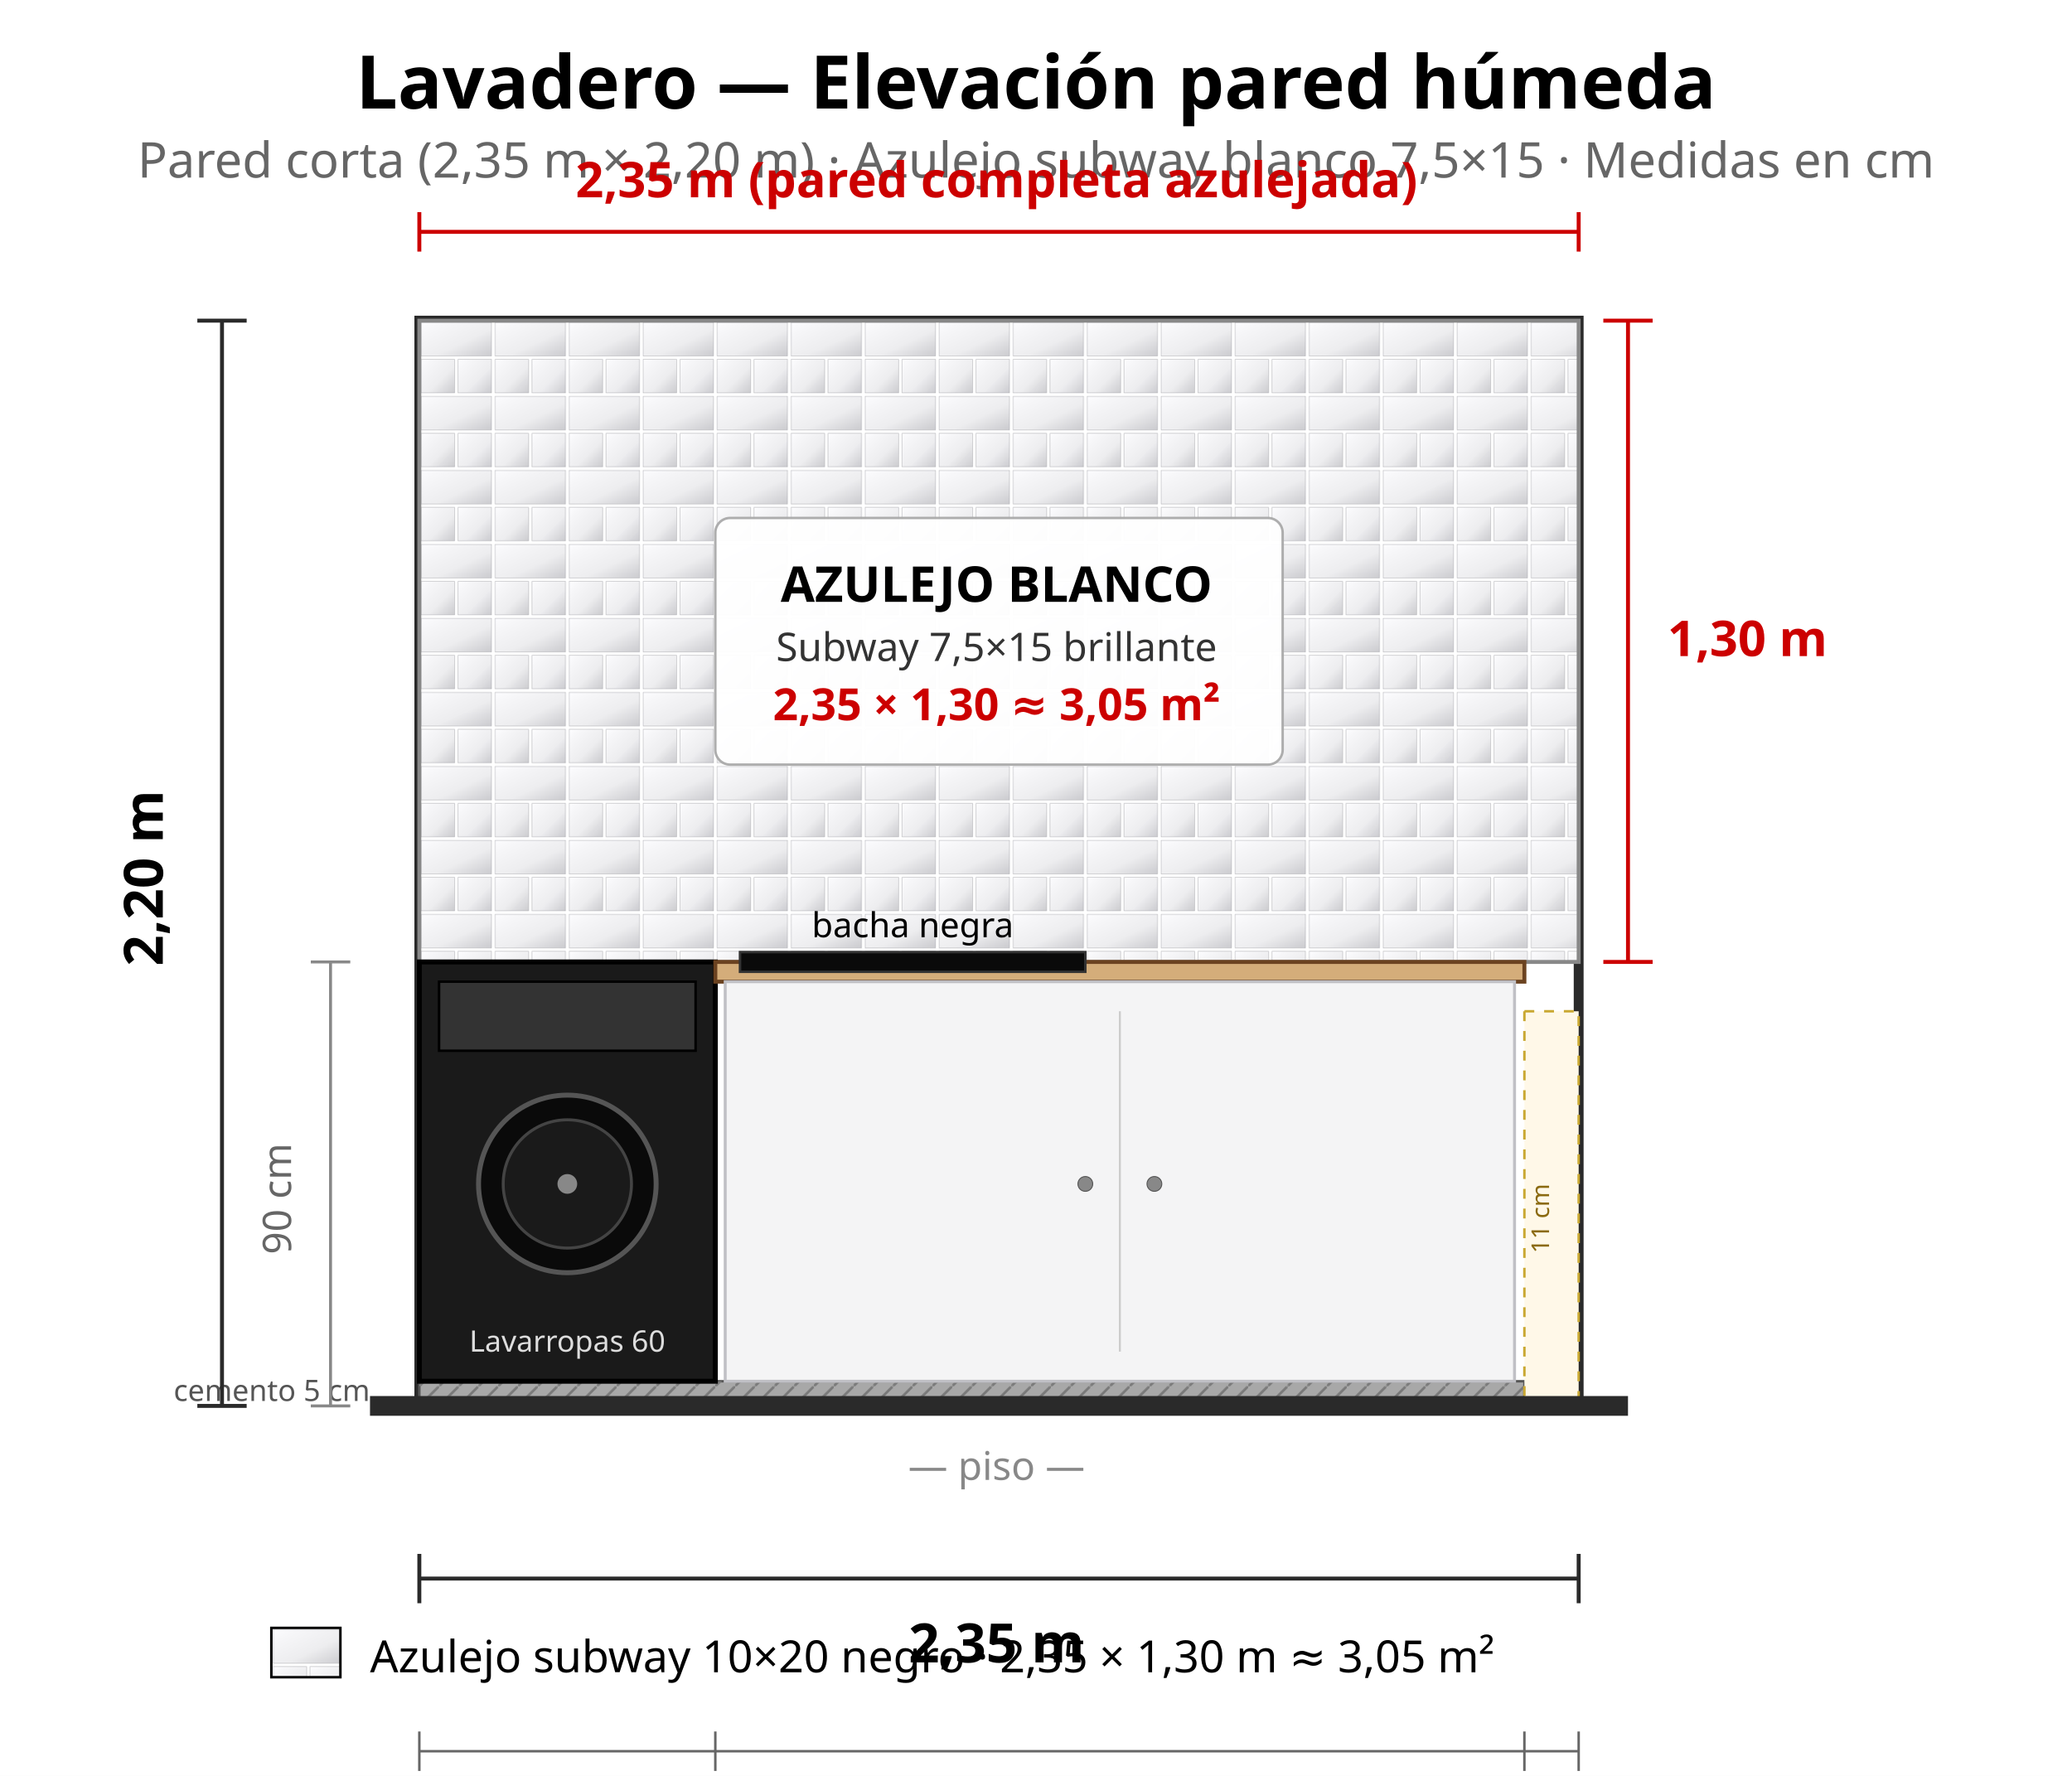
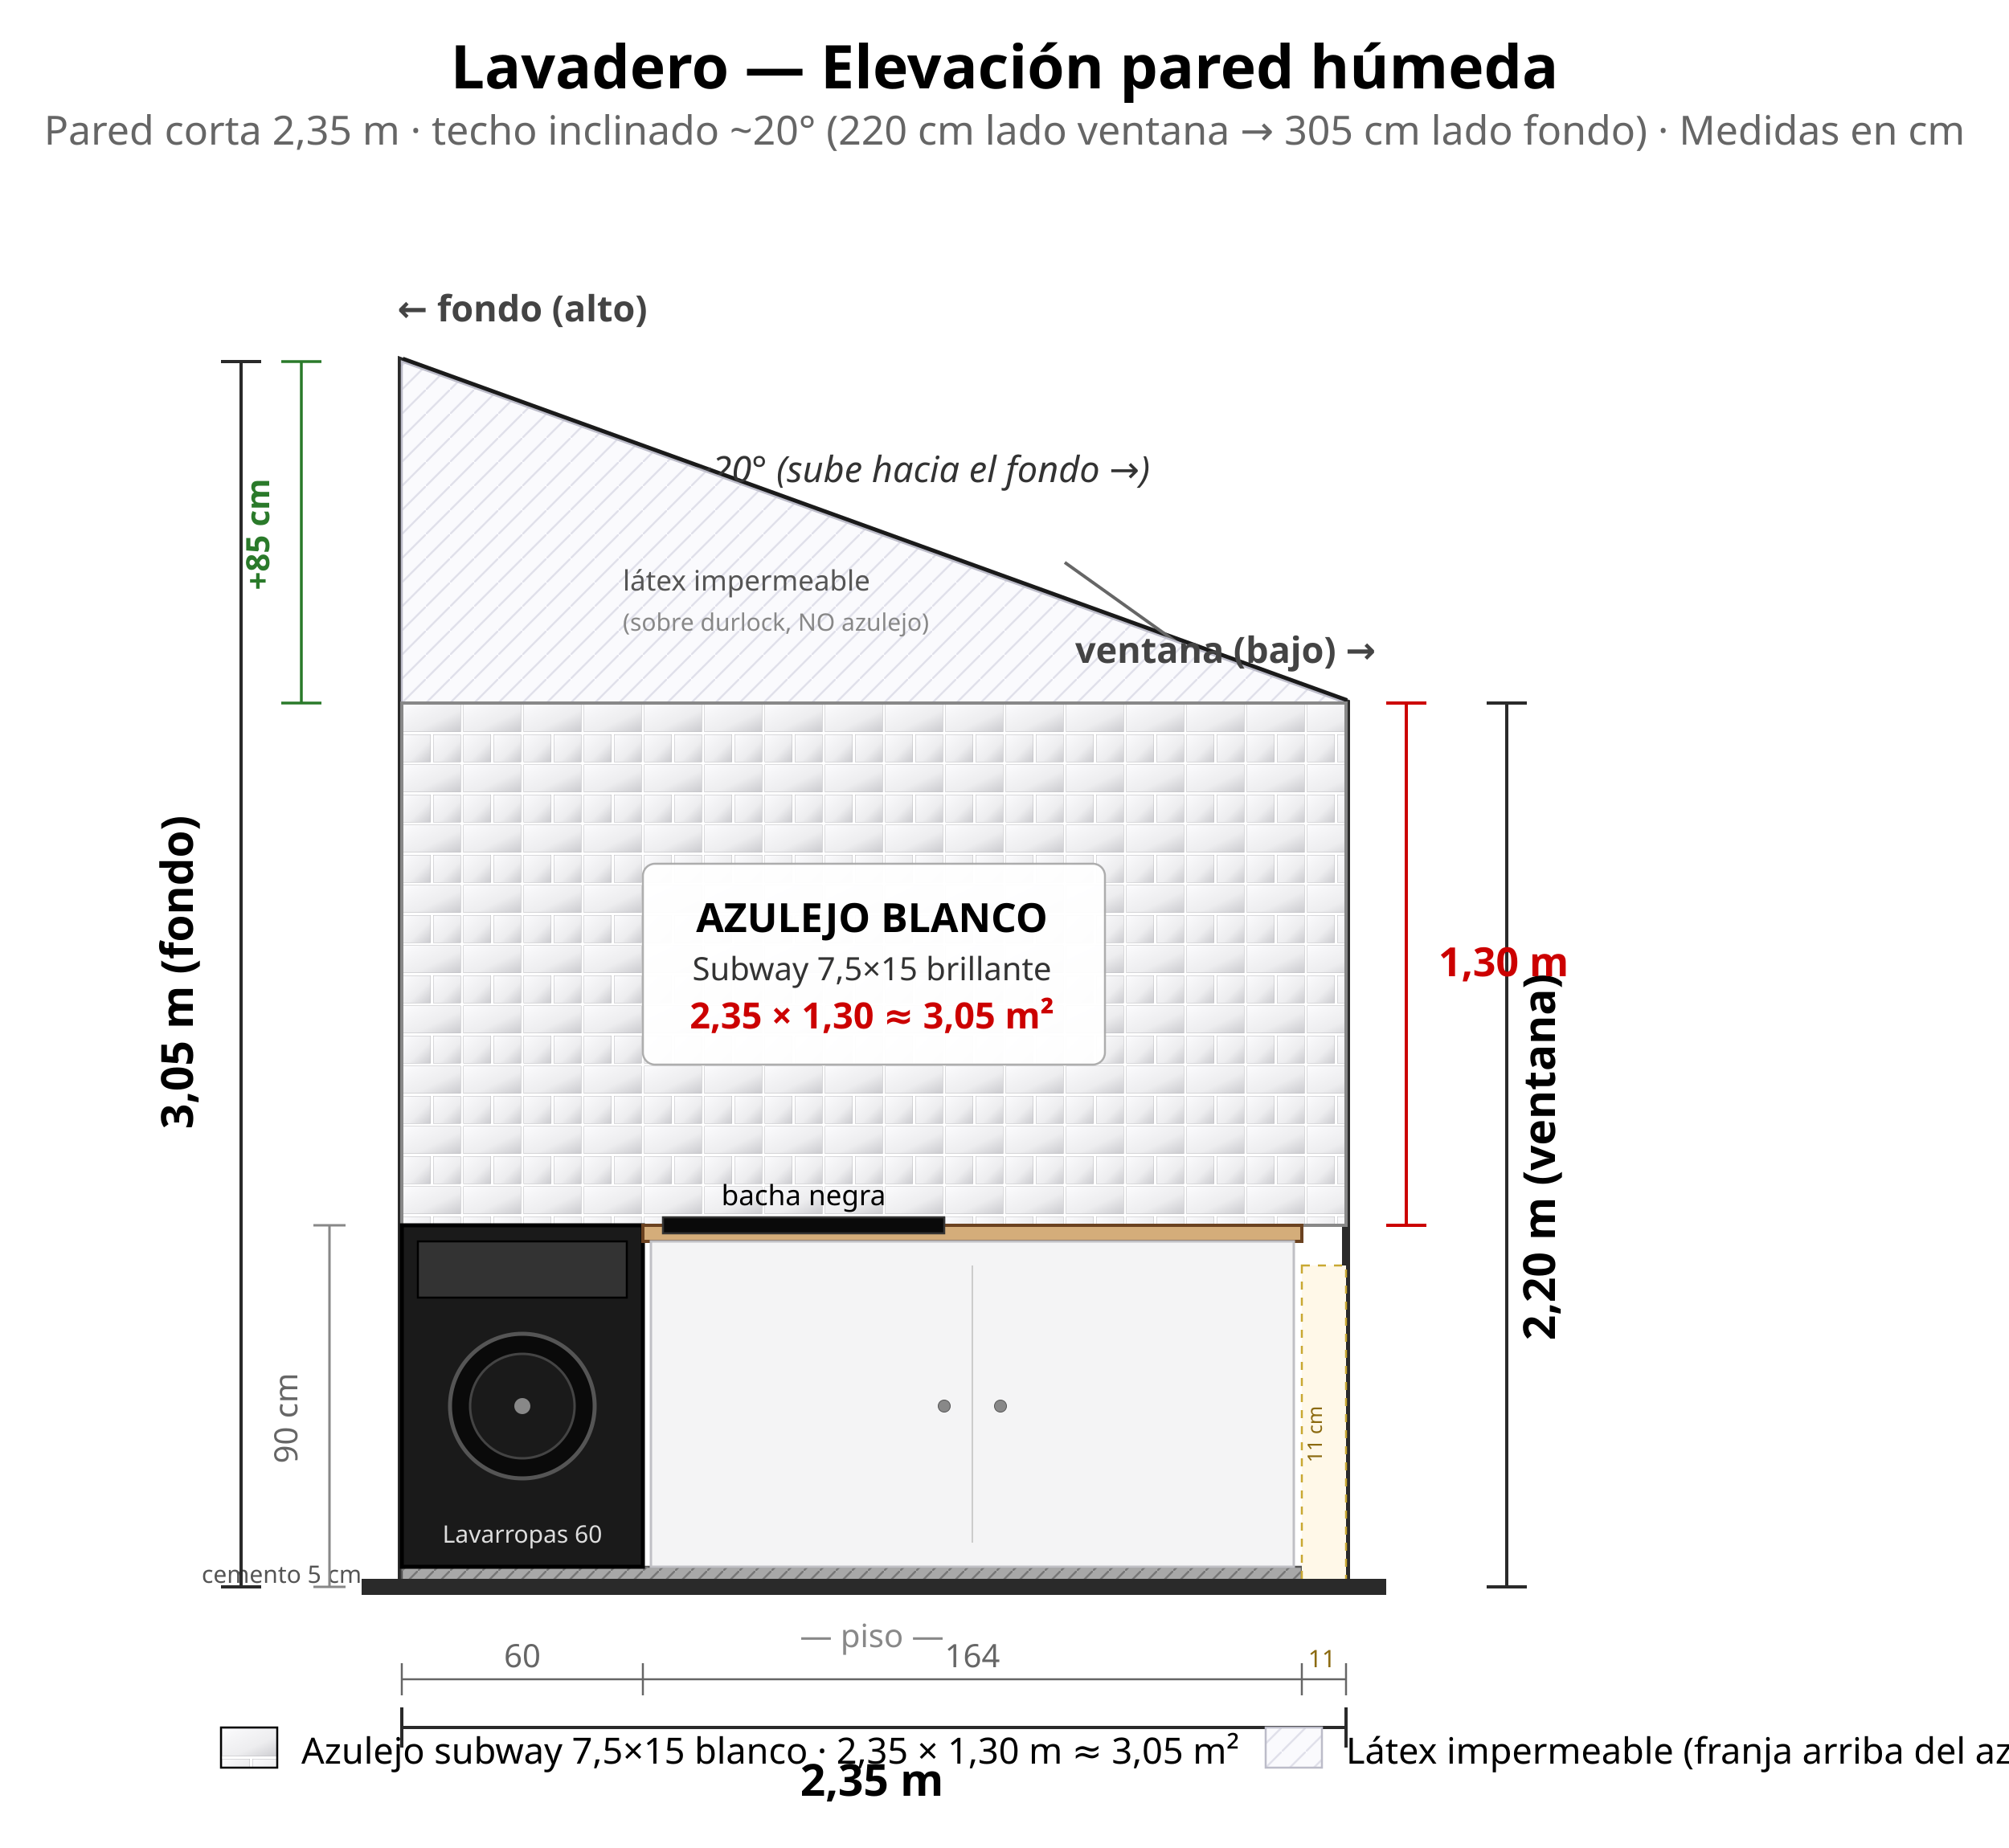
- <svg xmlns="http://www.w3.org/2000/svg" viewBox="0 0 420 360" font-family="system-ui, sans-serif" font-size="10">
+ <svg xmlns="http://www.w3.org/2000/svg" viewBox="0 0 500 460" font-family="system-ui, sans-serif" font-size="10">
  <defs>
    <linearGradient id="tileBevel" x1="0%" y1="0%" x2="100%" y2="100%">
      <stop offset="0%" stop-color="#fcfcfe" />
      <stop offset="20%" stop-color="#f6f6f8" />
      <stop offset="60%" stop-color="#ededef" />
      <stop offset="100%" stop-color="#cbcbcf" />
    </linearGradient>
    <pattern id="subway" x="0" y="0" width="15" height="15" patternUnits="userSpaceOnUse">
      <rect width="15" height="15" fill="#ffffff" />
      <rect x="0.35" y="0.35" width="14.3" height="6.8" fill="url(#tileBevel)" stroke="#a8a8ac" stroke-width="0.08" />
      <rect x="0.35" y="7.85" width="6.8" height="6.8" fill="url(#tileBevel)" stroke="#a8a8ac" stroke-width="0.08" />
      <rect x="7.85" y="7.85" width="6.8" height="6.8" fill="url(#tileBevel)" stroke="#a8a8ac" stroke-width="0.08" />
    </pattern>
+     <pattern id="paintHatch" patternUnits="userSpaceOnUse" width="6" height="6">
+       <rect width="6" height="6" fill="#fafafd" />
+       <line x1="0" y1="6" x2="6" y2="0" stroke="#e0e0ea" stroke-width="0.5" />
+     </pattern>
  </defs>
-   <rect width="420" height="360" fill="#ffffff" />
-   <text x="210" y="22" text-anchor="middle" font-size="15" font-weight="bold">Lavadero — Elevación pared húmeda</text>
-   <text x="210" y="36" text-anchor="middle" font-size="10" fill="#666">Pared corta (2,35 m × 2,20 m) · Azulejo subway blanco 7,5×15 · Medidas en cm</text>
-   <g transform="translate(85, 65)">
-     <rect x="0" y="0" width="235" height="220" fill="#ffffff" stroke="#2a2a2a" stroke-width="2" />
+   <rect width="500" height="460" fill="#ffffff" />
+   <text x="250" y="22" text-anchor="middle" font-size="15" font-weight="bold">Lavadero — Elevación pared húmeda</text>
+   <text x="250" y="36" text-anchor="middle" font-size="10" fill="#666">Pared corta 2,35 m · techo inclinado ~20° (220 cm lado ventana → 305 cm lado fondo) · Medidas en cm</text>
+   <g transform="translate(100, 175)">
+     <polygon points="0,-85 235,0 235,220 0,220" fill="#ffffff" stroke="#2a2a2a" stroke-width="2" />
+     <line x1="0" y1="-85" x2="235" y2="0" stroke="#1a1a1a" stroke-width="2.5" />
+     <text x="117" y="-55" text-anchor="middle" font-size="9" fill="#333" font-style="italic">techo ~20° (sube hacia el fondo →)</text>
+     <g stroke="#666" stroke-width="0.8" fill="none">
+       <path d="M 200 -10 L 165 -35" marker-end="url(#arrow)" />
+     </g>
+     <polygon points="0,-85 235,0 0,0" fill="url(#paintHatch)" stroke="#bcbcc9" stroke-width="0.5" />
+     <text x="55" y="-28" font-size="7" fill="#555">látex impermeable</text>
+     <text x="55" y="-18" font-size="6" fill="#888">(sobre durlock, NO azulejo)</text>
    <rect x="0" y="0" width="235" height="130" fill="url(#subway)" stroke="#888" stroke-width="0.8" />
    <g>
      <rect x="60" y="40" width="115" height="50" rx="3" fill="#ffffff" stroke="#aaa" stroke-width="0.5" opacity="0.95" />
      <text x="117" y="57" text-anchor="middle" font-size="10" font-weight="bold" fill="#000">AZULEJO BLANCO</text>
      <text x="117" y="69" text-anchor="middle" font-size="8" fill="#333">Subway 7,5×15 brillante</text>
      <text x="117" y="81" text-anchor="middle" font-size="9" fill="#c00" font-weight="bold">2,35 × 1,30 ≈ 3,05 m²</text>
    </g>
    <rect x="0" y="215" width="224" height="5" fill="#a8a8a8" stroke="#555" stroke-width="0.5" />
    <pattern id="concreteHatch" patternUnits="userSpaceOnUse" width="4" height="4">
      <line x1="0" y1="4" x2="4" y2="0" stroke="#777" stroke-width="0.5" />
    </pattern>
    <rect x="0" y="215" width="224" height="5" fill="url(#concreteHatch)" />
    <text x="-10" y="219" text-anchor="end" font-size="6" fill="#555">cemento 5 cm</text>
    <rect x="0" y="130" width="60" height="85" fill="#1a1a1a" stroke="#000" stroke-width="1" />
    <rect x="4" y="134" width="52" height="14" fill="#333" stroke="#000" stroke-width="0.5" />
    <circle cx="30" cy="175" r="18" fill="#0a0a0a" stroke="#555" stroke-width="1" />
    <circle cx="30" cy="175" r="13" fill="#1a1a1a" stroke="#444" stroke-width="0.6" />
    <circle cx="30" cy="175" r="2" fill="#888" />
    <text x="30" y="209" text-anchor="middle" font-size="6" fill="#ddd">Lavarropas 60</text>
    <rect x="60" y="130" width="164" height="4" fill="#d4ad7a" stroke="#6b4220" stroke-width="0.8" />
    <text x="142" y="145" text-anchor="middle" font-size="8" fill="#6b4220">Mesada 164 cm</text>
    <rect x="65" y="128" width="70" height="4" fill="#0a0a0a" stroke="#333" stroke-width="0.5" />
    <text x="100" y="125" text-anchor="middle" font-size="7" fill="#000">bacha negra</text>
    <rect x="62" y="134" width="160" height="81" fill="#f4f4f5" stroke="#c0c0c5" stroke-width="0.6" />
    <line x1="142" y1="140" x2="142" y2="209" stroke="#ccc" stroke-width="0.4" />
    <circle cx="135" cy="175" r="1.5" fill="#888" stroke="#555" stroke-width="0.2" />
    <circle cx="149" cy="175" r="1.5" fill="#888" stroke="#555" stroke-width="0.2" />
    <rect x="224" y="140" width="11" height="80" fill="#fff8e8" stroke="#c9a832" stroke-width="0.5" stroke-dasharray="2,2" />
    <text x="229" y="182" text-anchor="middle" font-size="5" fill="#8b6a10" transform="rotate(-90 229 182)">11 cm</text>
    <line x1="-10" y1="220" x2="245" y2="220" stroke="#2a2a2a" stroke-width="4" />
    <text x="117" y="235" text-anchor="middle" font-size="8" fill="#888">— piso —</text>
    <g stroke="#2a2a2a" stroke-width="0.8" fill="none">
-       <line x1="-40" y1="0" x2="-40" y2="220" />
-       <line x1="-45" y1="0" x2="-35" y2="0" />
+       <line x1="-40" y1="-85" x2="-40" y2="220" />
+       <line x1="-45" y1="-85" x2="-35" y2="-85" />
      <line x1="-45" y1="220" x2="-35" y2="220" />
    </g>
-     <text x="-52" y="113" text-anchor="middle" font-size="11" font-weight="bold" transform="rotate(-90 -52 113)">2,20 m</text>
+     <text x="-52" y="67" text-anchor="middle" font-size="11" font-weight="bold" transform="rotate(-90 -52 67)">3,05 m (fondo)</text>
+     <g stroke="#2a2a2a" stroke-width="0.8" fill="none">
+       <line x1="275" y1="0" x2="275" y2="220" />
+       <line x1="270" y1="0" x2="280" y2="0" />
+       <line x1="270" y1="220" x2="280" y2="220" />
+     </g>
+     <text x="287" y="113" text-anchor="middle" font-size="11" font-weight="bold" transform="rotate(-90 287 113)">2,20 m (ventana)</text>
    <g stroke="#c00" stroke-width="0.8" fill="none">
-       <line x1="245" y1="0" x2="245" y2="130" />
-       <line x1="240" y1="0" x2="250" y2="0" />
-       <line x1="240" y1="130" x2="250" y2="130" />
+       <line x1="250" y1="0" x2="250" y2="130" />
+       <line x1="245" y1="0" x2="255" y2="0" />
+       <line x1="245" y1="130" x2="255" y2="130" />
    </g>
-     <text x="253" y="68" font-size="10" fill="#c00" font-weight="bold">1,30 m</text>
+     <text x="258" y="68" font-size="10" fill="#c00" font-weight="bold">1,30 m</text>
    <g stroke="#888" stroke-width="0.6" fill="none">
      <line x1="-18" y1="130" x2="-18" y2="220" />
      <line x1="-22" y1="130" x2="-14" y2="130" />
      <line x1="-22" y1="220" x2="-14" y2="220" />
    </g>
    <text x="-26" y="178" text-anchor="middle" font-size="8" fill="#666" transform="rotate(-90 -26 178)">90 cm</text>
+     <g stroke="#2a7a2a" stroke-width="0.7" fill="none">
+       <line x1="-25" y1="-85" x2="-25" y2="0" />
+       <line x1="-30" y1="-85" x2="-20" y2="-85" />
+       <line x1="-30" y1="0" x2="-20" y2="0" />
+     </g>
+     <text x="-33" y="-42" text-anchor="middle" font-size="8" fill="#2a7a2a" font-weight="bold" transform="rotate(-90 -33 -42)">+85 cm</text>
    <g stroke="#2a2a2a" stroke-width="0.8" fill="none">
      <line x1="0" y1="255" x2="235" y2="255" />
      <line x1="0" y1="250" x2="0" y2="260" />
      <line x1="235" y1="250" x2="235" y2="260" />
    </g>
    <text x="117" y="272" text-anchor="middle" font-size="11" font-weight="bold">2,35 m</text>
    <g stroke="#666" stroke-width="0.5" fill="none">
-       <line x1="0" y1="290" x2="60" y2="290" />
-       <line x1="0" y1="286" x2="0" y2="294" />
-       <line x1="60" y1="286" x2="60" y2="294" />
-       <line x1="60" y1="290" x2="224" y2="290" />
-       <line x1="224" y1="286" x2="224" y2="294" />
-       <line x1="224" y1="290" x2="235" y2="290" />
-       <line x1="235" y1="286" x2="235" y2="294" />
+       <line x1="0" y1="243" x2="60" y2="243" />
+       <line x1="0" y1="239" x2="0" y2="247" />
+       <line x1="60" y1="239" x2="60" y2="247" />
+       <line x1="60" y1="243" x2="224" y2="243" />
+       <line x1="224" y1="239" x2="224" y2="247" />
+       <line x1="224" y1="243" x2="235" y2="243" />
+       <line x1="235" y1="239" x2="235" y2="247" />
    </g>
-     <text x="30" y="304" text-anchor="middle" font-size="8" fill="#666">60 cm</text>
-     <text x="142" y="304" text-anchor="middle" font-size="8" fill="#666">164 cm</text>
-     <text x="229" y="304" text-anchor="middle" font-size="6" fill="#8b6a10">11</text>
-     <g stroke="#c00" stroke-width="0.8" fill="none">
-       <line x1="0" y1="-18" x2="235" y2="-18" />
-       <line x1="0" y1="-22" x2="0" y2="-14" />
-       <line x1="235" y1="-22" x2="235" y2="-14" />
-     </g>
-     <text x="117" y="-25" text-anchor="middle" font-size="10" font-weight="bold" fill="#c00">2,35 m (pared completa azulejada)</text>
+     <text x="30" y="240" text-anchor="middle" font-size="8" fill="#666">60</text>
+     <text x="142" y="240" text-anchor="middle" font-size="8" fill="#666">164</text>
+     <text x="229" y="240" text-anchor="middle" font-size="6" fill="#8b6a10">11</text>
+     <text x="30" y="-95" text-anchor="middle" font-size="9" font-weight="bold" fill="#444">← fondo (alto)</text>
+     <text x="205" y="-10" text-anchor="middle" font-size="9" font-weight="bold" fill="#444">ventana (bajo) →</text>
  </g>
-   <g transform="translate(55, 330)" font-size="9">
+   <g transform="translate(55, 430)" font-size="9">
    <rect x="0" y="0" width="14" height="10" fill="url(#subway)" stroke="#000" stroke-width="0.5" />
-     <text x="20" y="9">Azulejo subway 10×20 negro · 2,35 × 1,30 m ≈ 3,05 m²</text>
+     <text x="20" y="9">Azulejo subway 7,5×15 blanco · 2,35 × 1,30 m ≈ 3,05 m²</text>
+     <rect x="260" y="0" width="14" height="10" fill="url(#paintHatch)" stroke="#bcbcc9" stroke-width="0.5" />
+     <text x="280" y="9">Látex impermeable (franja arriba del azulejo, lado fondo)</text>
  </g>
</svg>
